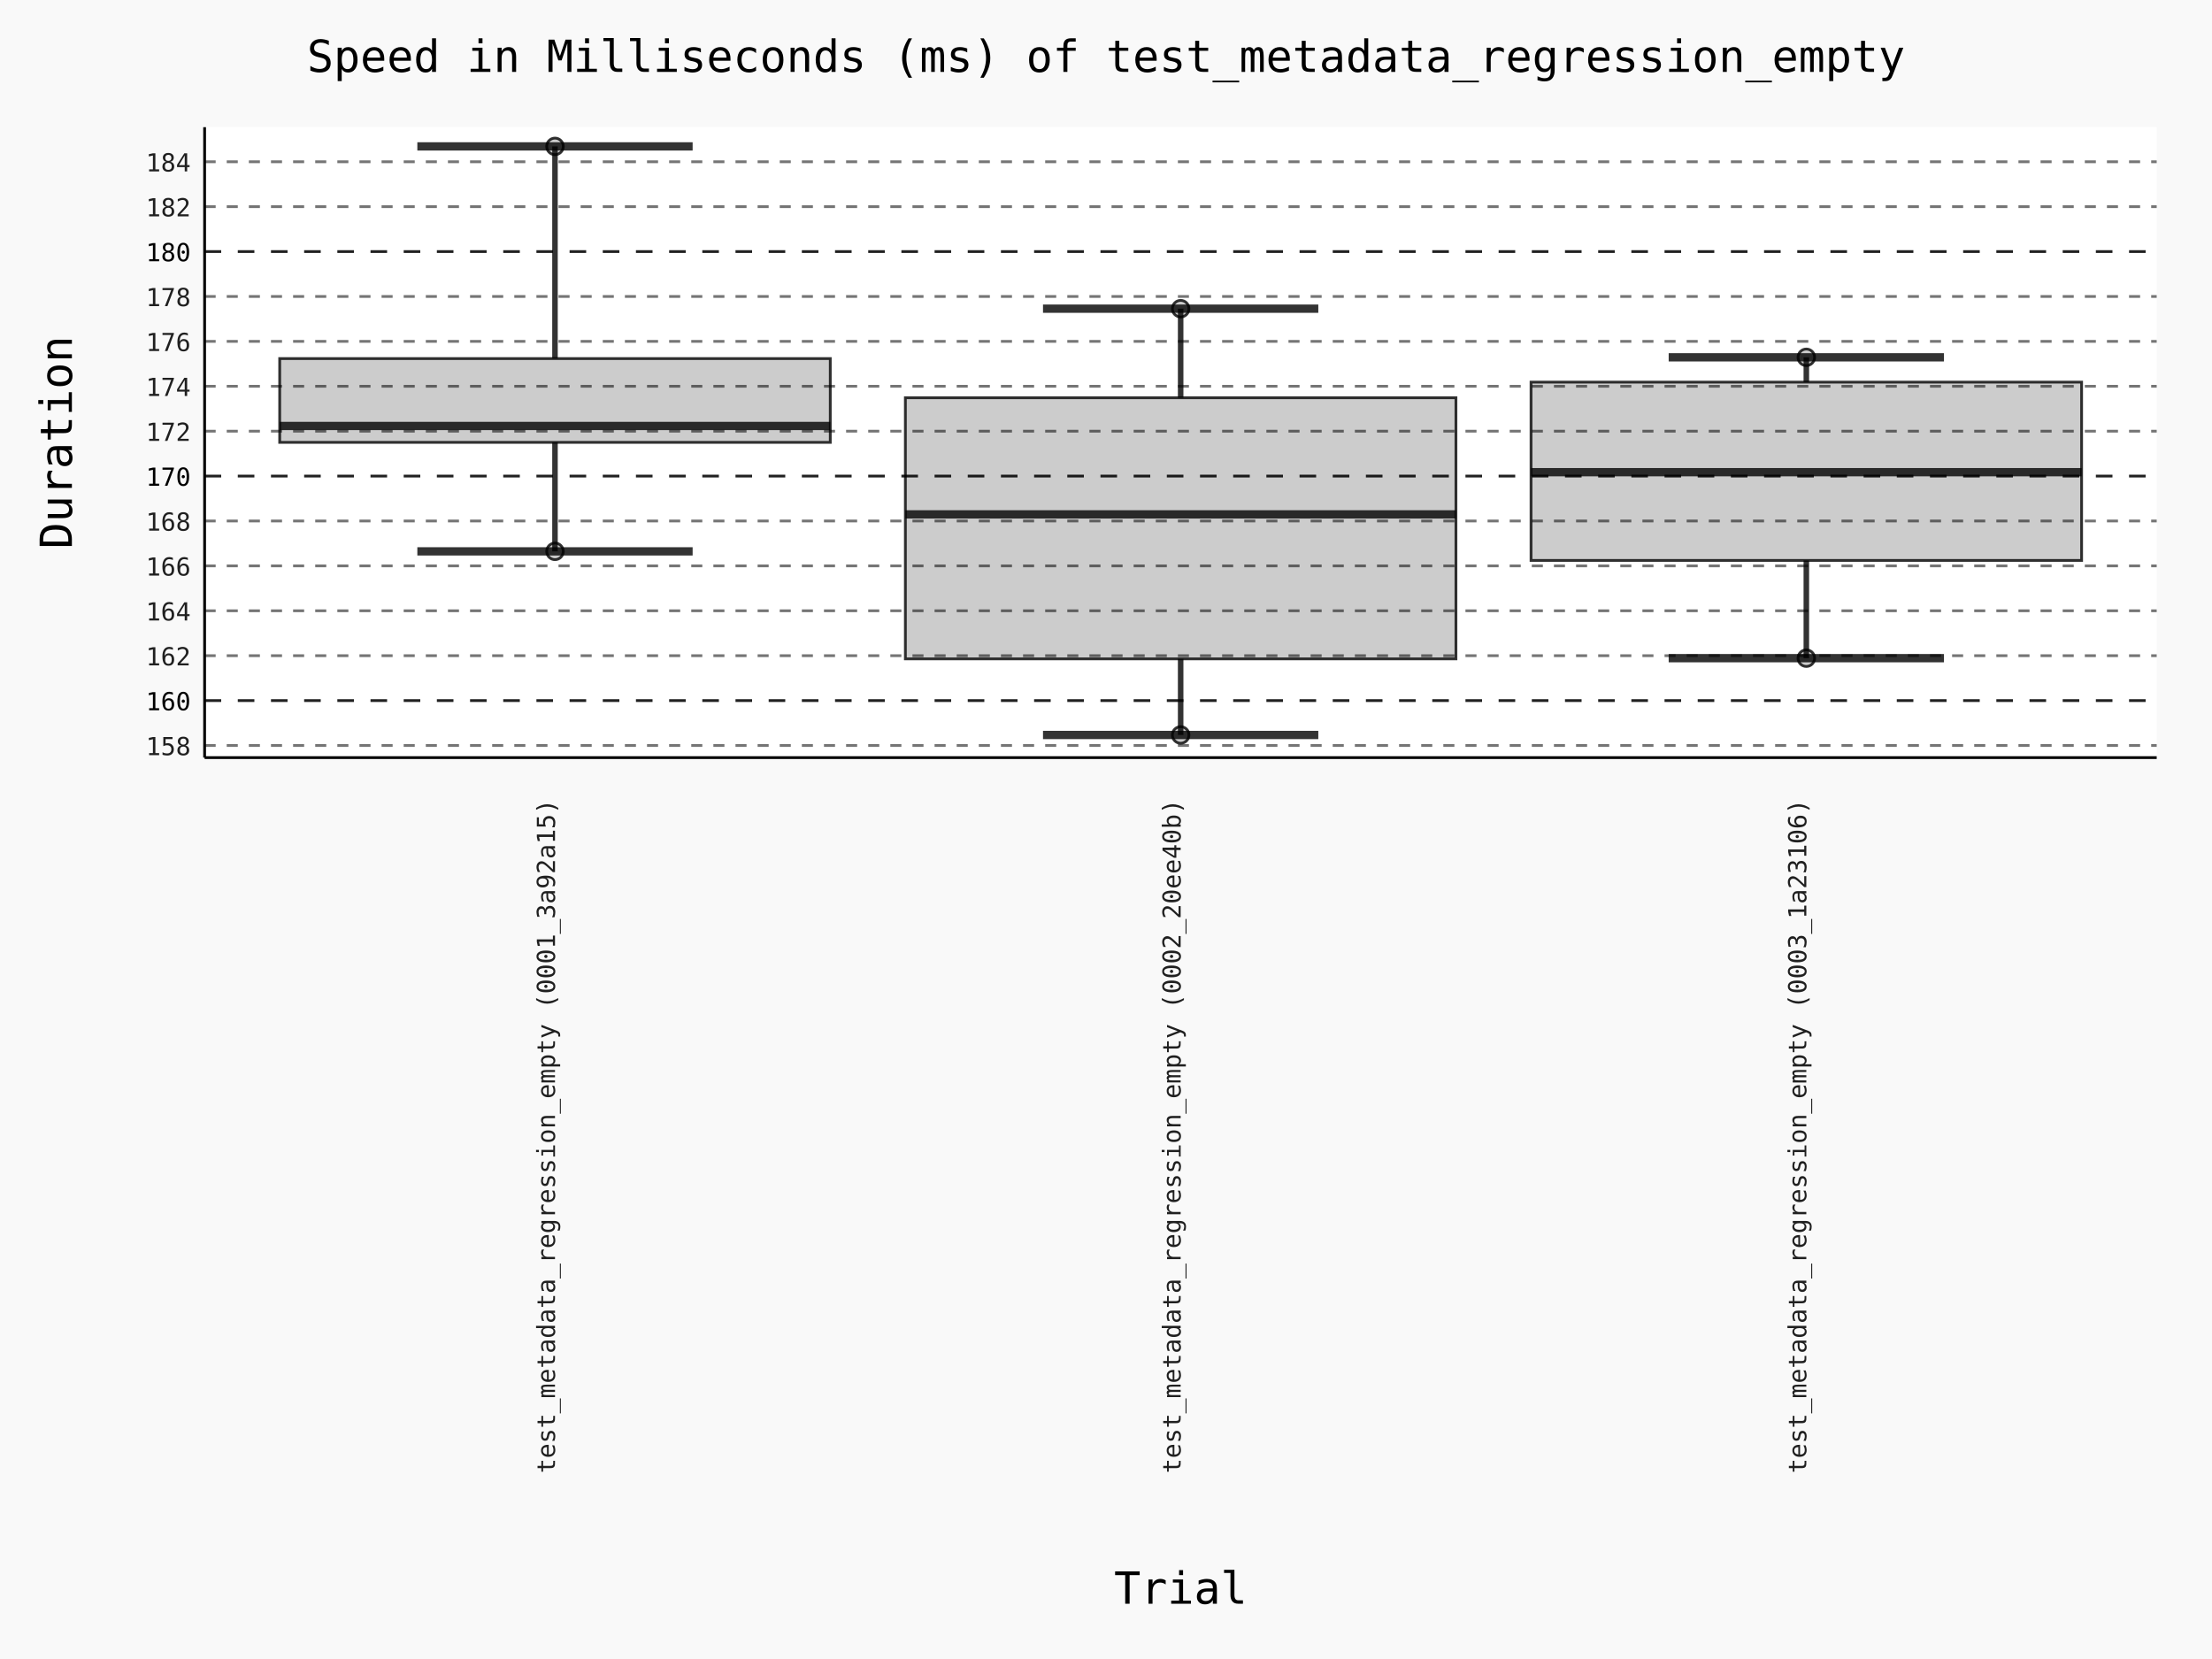
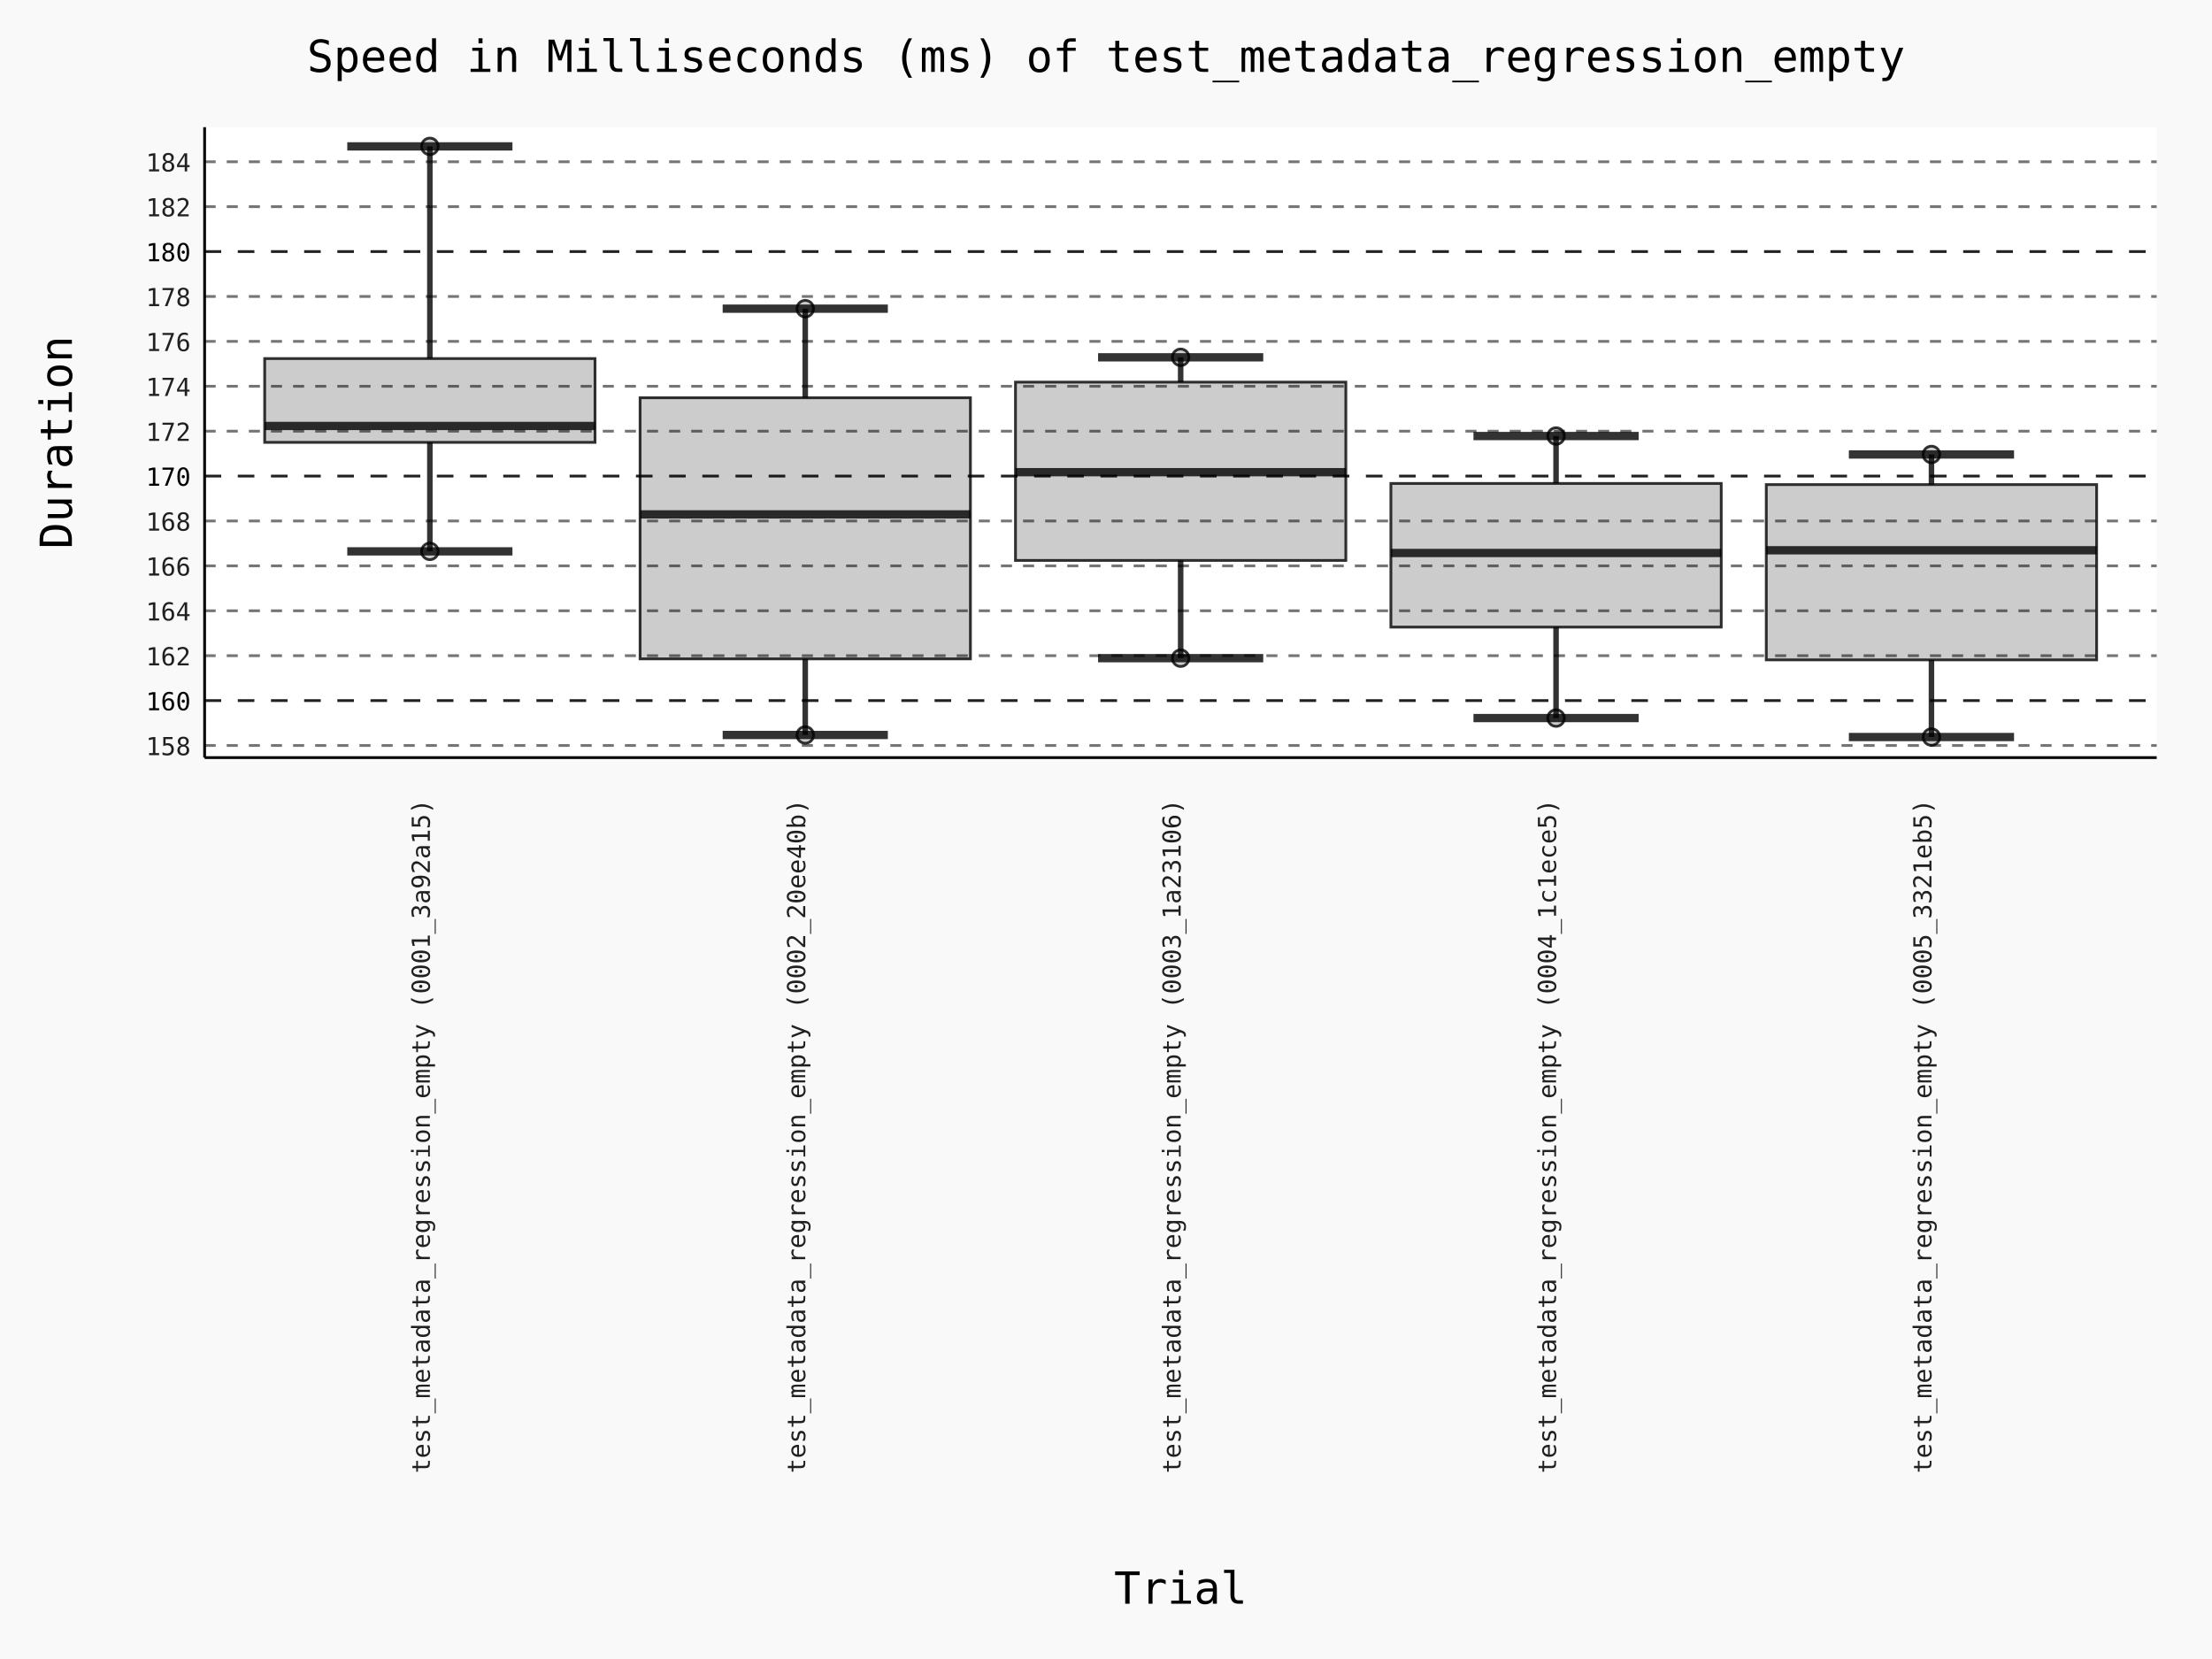
- <svg xmlns="http://www.w3.org/2000/svg" id="chart-9ee7aa4c-8d3c-4df6-aea9-75dcdbb93310" class="pygal-chart" viewBox="0 0 800 600">
+ <svg xmlns="http://www.w3.org/2000/svg" id="chart-defad81a-72a5-4096-9c68-6d5e52207ba5" class="pygal-chart" viewBox="0 0 800 600">
  <defs>
-     <style type="text/css">#chart-9ee7aa4c-8d3c-4df6-aea9-75dcdbb93310{-webkit-user-select:none;-webkit-font-smoothing:antialiased;font-family:Consolas,"Deja Vu Sans Mono","Bitstream Vera Sans Mono","Courier New",monospace}#chart-9ee7aa4c-8d3c-4df6-aea9-75dcdbb93310 .title{font-family:Consolas,"Deja Vu Sans Mono","Bitstream Vera Sans Mono","Courier New",monospace;font-size:16px}#chart-9ee7aa4c-8d3c-4df6-aea9-75dcdbb93310 .legends .legend text{font-family:Consolas,"Deja Vu Sans Mono","Bitstream Vera Sans Mono","Courier New",monospace;font-size:14px}#chart-9ee7aa4c-8d3c-4df6-aea9-75dcdbb93310 .axis text{font-family:Consolas,"Deja Vu Sans Mono","Bitstream Vera Sans Mono","Courier New",monospace;font-size:10px}#chart-9ee7aa4c-8d3c-4df6-aea9-75dcdbb93310 .axis text.major{font-family:Consolas,"Deja Vu Sans Mono","Bitstream Vera Sans Mono","Courier New",monospace;font-size:10px}#chart-9ee7aa4c-8d3c-4df6-aea9-75dcdbb93310 .text-overlay text.value{font-family:Consolas,"Deja Vu Sans Mono","Bitstream Vera Sans Mono","Courier New",monospace;font-size:16px}#chart-9ee7aa4c-8d3c-4df6-aea9-75dcdbb93310 .text-overlay text.label{font-family:Consolas,"Deja Vu Sans Mono","Bitstream Vera Sans Mono","Courier New",monospace;font-size:10px}#chart-9ee7aa4c-8d3c-4df6-aea9-75dcdbb93310 .tooltip{font-family:Consolas,"Deja Vu Sans Mono","Bitstream Vera Sans Mono","Courier New",monospace;font-size:14px}#chart-9ee7aa4c-8d3c-4df6-aea9-75dcdbb93310 text.no_data{font-family:Consolas,"Deja Vu Sans Mono","Bitstream Vera Sans Mono","Courier New",monospace;font-size:64px}
- #chart-9ee7aa4c-8d3c-4df6-aea9-75dcdbb93310{background-color:rgba(249,249,249,1)}#chart-9ee7aa4c-8d3c-4df6-aea9-75dcdbb93310 path,#chart-9ee7aa4c-8d3c-4df6-aea9-75dcdbb93310 line,#chart-9ee7aa4c-8d3c-4df6-aea9-75dcdbb93310 rect,#chart-9ee7aa4c-8d3c-4df6-aea9-75dcdbb93310 circle{-webkit-transition:150ms;-moz-transition:150ms;transition:150ms}#chart-9ee7aa4c-8d3c-4df6-aea9-75dcdbb93310 .graph &gt; .background{fill:rgba(249,249,249,1)}#chart-9ee7aa4c-8d3c-4df6-aea9-75dcdbb93310 .plot &gt; .background{fill:rgba(255,255,255,1)}#chart-9ee7aa4c-8d3c-4df6-aea9-75dcdbb93310 .graph{fill:rgba(0,0,0,.87)}#chart-9ee7aa4c-8d3c-4df6-aea9-75dcdbb93310 text.no_data{fill:rgba(0,0,0,1)}#chart-9ee7aa4c-8d3c-4df6-aea9-75dcdbb93310 .title{fill:rgba(0,0,0,1)}#chart-9ee7aa4c-8d3c-4df6-aea9-75dcdbb93310 .legends .legend text{fill:rgba(0,0,0,.87)}#chart-9ee7aa4c-8d3c-4df6-aea9-75dcdbb93310 .legends .legend:hover text{fill:rgba(0,0,0,1)}#chart-9ee7aa4c-8d3c-4df6-aea9-75dcdbb93310 .axis .line{stroke:rgba(0,0,0,1)}#chart-9ee7aa4c-8d3c-4df6-aea9-75dcdbb93310 .axis .guide.line{stroke:rgba(0,0,0,.54)}#chart-9ee7aa4c-8d3c-4df6-aea9-75dcdbb93310 .axis .major.line{stroke:rgba(0,0,0,.87)}#chart-9ee7aa4c-8d3c-4df6-aea9-75dcdbb93310 .axis text.major{fill:rgba(0,0,0,1)}#chart-9ee7aa4c-8d3c-4df6-aea9-75dcdbb93310 .axis.y .guides:hover .guide.line,#chart-9ee7aa4c-8d3c-4df6-aea9-75dcdbb93310 .line-graph .axis.x .guides:hover .guide.line,#chart-9ee7aa4c-8d3c-4df6-aea9-75dcdbb93310 .stackedline-graph .axis.x .guides:hover .guide.line,#chart-9ee7aa4c-8d3c-4df6-aea9-75dcdbb93310 .xy-graph .axis.x .guides:hover .guide.line{stroke:rgba(0,0,0,1)}#chart-9ee7aa4c-8d3c-4df6-aea9-75dcdbb93310 .axis .guides:hover text{fill:rgba(0,0,0,1)}#chart-9ee7aa4c-8d3c-4df6-aea9-75dcdbb93310 .reactive{fill-opacity:.7;stroke-opacity:.8}#chart-9ee7aa4c-8d3c-4df6-aea9-75dcdbb93310 .ci{stroke:rgba(0,0,0,.87)}#chart-9ee7aa4c-8d3c-4df6-aea9-75dcdbb93310 .reactive.active,#chart-9ee7aa4c-8d3c-4df6-aea9-75dcdbb93310 .active .reactive{fill-opacity:.8;stroke-opacity:.9;stroke-width:4}#chart-9ee7aa4c-8d3c-4df6-aea9-75dcdbb93310 .ci .reactive.active{stroke-width:1.5}#chart-9ee7aa4c-8d3c-4df6-aea9-75dcdbb93310 .series text{fill:rgba(0,0,0,1)}#chart-9ee7aa4c-8d3c-4df6-aea9-75dcdbb93310 .tooltip rect{fill:rgba(255,255,255,1);stroke:rgba(0,0,0,1);-webkit-transition:opacity 150ms;-moz-transition:opacity 150ms;transition:opacity 150ms}#chart-9ee7aa4c-8d3c-4df6-aea9-75dcdbb93310 .tooltip .label{fill:rgba(0,0,0,.87)}#chart-9ee7aa4c-8d3c-4df6-aea9-75dcdbb93310 .tooltip .label{fill:rgba(0,0,0,.87)}#chart-9ee7aa4c-8d3c-4df6-aea9-75dcdbb93310 .tooltip .legend{font-size:.8em;fill:rgba(0,0,0,.54)}#chart-9ee7aa4c-8d3c-4df6-aea9-75dcdbb93310 .tooltip .x_label{font-size:.6em;fill:rgba(0,0,0,1)}#chart-9ee7aa4c-8d3c-4df6-aea9-75dcdbb93310 .tooltip .xlink{font-size:.5em;text-decoration:underline}#chart-9ee7aa4c-8d3c-4df6-aea9-75dcdbb93310 .tooltip .value{font-size:1.5em}#chart-9ee7aa4c-8d3c-4df6-aea9-75dcdbb93310 .bound{font-size:.5em}#chart-9ee7aa4c-8d3c-4df6-aea9-75dcdbb93310 .max-value{font-size:.75em;fill:rgba(0,0,0,.54)}#chart-9ee7aa4c-8d3c-4df6-aea9-75dcdbb93310 .map-element{fill:rgba(255,255,255,1);stroke:rgba(0,0,0,.54) !important}#chart-9ee7aa4c-8d3c-4df6-aea9-75dcdbb93310 .map-element .reactive{fill-opacity:inherit;stroke-opacity:inherit}#chart-9ee7aa4c-8d3c-4df6-aea9-75dcdbb93310 .color-0,#chart-9ee7aa4c-8d3c-4df6-aea9-75dcdbb93310 .color-0 a:visited{stroke:#000000;fill:#000000}#chart-9ee7aa4c-8d3c-4df6-aea9-75dcdbb93310 .color-1,#chart-9ee7aa4c-8d3c-4df6-aea9-75dcdbb93310 .color-1 a:visited{stroke:#000000;fill:#000000}#chart-9ee7aa4c-8d3c-4df6-aea9-75dcdbb93310 .color-2,#chart-9ee7aa4c-8d3c-4df6-aea9-75dcdbb93310 .color-2 a:visited{stroke:#000000;fill:#000000}#chart-9ee7aa4c-8d3c-4df6-aea9-75dcdbb93310 .text-overlay .color-0 text{fill:white}#chart-9ee7aa4c-8d3c-4df6-aea9-75dcdbb93310 .text-overlay .color-1 text{fill:white}#chart-9ee7aa4c-8d3c-4df6-aea9-75dcdbb93310 .text-overlay .color-2 text{fill:white}
- #chart-9ee7aa4c-8d3c-4df6-aea9-75dcdbb93310 text.no_data{text-anchor:middle}#chart-9ee7aa4c-8d3c-4df6-aea9-75dcdbb93310 .guide.line{fill:none}#chart-9ee7aa4c-8d3c-4df6-aea9-75dcdbb93310 .centered{text-anchor:middle}#chart-9ee7aa4c-8d3c-4df6-aea9-75dcdbb93310 .title{text-anchor:middle}#chart-9ee7aa4c-8d3c-4df6-aea9-75dcdbb93310 .legends .legend text{fill-opacity:1}#chart-9ee7aa4c-8d3c-4df6-aea9-75dcdbb93310 .axis.x text{text-anchor:middle}#chart-9ee7aa4c-8d3c-4df6-aea9-75dcdbb93310 .axis.x:not(.web) text[transform]{text-anchor:start}#chart-9ee7aa4c-8d3c-4df6-aea9-75dcdbb93310 .axis.x:not(.web) text[transform].backwards{text-anchor:end}#chart-9ee7aa4c-8d3c-4df6-aea9-75dcdbb93310 .axis.y text{text-anchor:end}#chart-9ee7aa4c-8d3c-4df6-aea9-75dcdbb93310 .axis.y text[transform].backwards{text-anchor:start}#chart-9ee7aa4c-8d3c-4df6-aea9-75dcdbb93310 .axis.y2 text{text-anchor:start}#chart-9ee7aa4c-8d3c-4df6-aea9-75dcdbb93310 .axis.y2 text[transform].backwards{text-anchor:end}#chart-9ee7aa4c-8d3c-4df6-aea9-75dcdbb93310 .axis .guide.line{stroke-dasharray:4,4}#chart-9ee7aa4c-8d3c-4df6-aea9-75dcdbb93310 .axis .major.guide.line{stroke-dasharray:6,6}#chart-9ee7aa4c-8d3c-4df6-aea9-75dcdbb93310 .horizontal .axis.y .guide.line,#chart-9ee7aa4c-8d3c-4df6-aea9-75dcdbb93310 .horizontal .axis.y2 .guide.line,#chart-9ee7aa4c-8d3c-4df6-aea9-75dcdbb93310 .vertical .axis.x .guide.line{opacity:0}#chart-9ee7aa4c-8d3c-4df6-aea9-75dcdbb93310 .horizontal .axis.always_show .guide.line,#chart-9ee7aa4c-8d3c-4df6-aea9-75dcdbb93310 .vertical .axis.always_show .guide.line{opacity:1 !important}#chart-9ee7aa4c-8d3c-4df6-aea9-75dcdbb93310 .axis.y .guides:hover .guide.line,#chart-9ee7aa4c-8d3c-4df6-aea9-75dcdbb93310 .axis.y2 .guides:hover .guide.line,#chart-9ee7aa4c-8d3c-4df6-aea9-75dcdbb93310 .axis.x .guides:hover .guide.line{opacity:1}#chart-9ee7aa4c-8d3c-4df6-aea9-75dcdbb93310 .axis .guides:hover text{opacity:1}#chart-9ee7aa4c-8d3c-4df6-aea9-75dcdbb93310 .nofill{fill:none}#chart-9ee7aa4c-8d3c-4df6-aea9-75dcdbb93310 .subtle-fill{fill-opacity:.2}#chart-9ee7aa4c-8d3c-4df6-aea9-75dcdbb93310 .dot{stroke-width:1px;fill-opacity:1}#chart-9ee7aa4c-8d3c-4df6-aea9-75dcdbb93310 .dot.active{stroke-width:5px}#chart-9ee7aa4c-8d3c-4df6-aea9-75dcdbb93310 .dot.negative{fill:transparent}#chart-9ee7aa4c-8d3c-4df6-aea9-75dcdbb93310 text,#chart-9ee7aa4c-8d3c-4df6-aea9-75dcdbb93310 tspan{stroke:none !important}#chart-9ee7aa4c-8d3c-4df6-aea9-75dcdbb93310 .series text.active{opacity:1}#chart-9ee7aa4c-8d3c-4df6-aea9-75dcdbb93310 .tooltip rect{fill-opacity:.95;stroke-width:.5}#chart-9ee7aa4c-8d3c-4df6-aea9-75dcdbb93310 .tooltip text{fill-opacity:1}#chart-9ee7aa4c-8d3c-4df6-aea9-75dcdbb93310 .showable{visibility:hidden}#chart-9ee7aa4c-8d3c-4df6-aea9-75dcdbb93310 .showable.shown{visibility:visible}#chart-9ee7aa4c-8d3c-4df6-aea9-75dcdbb93310 .gauge-background{fill:rgba(229,229,229,1);stroke:none}#chart-9ee7aa4c-8d3c-4df6-aea9-75dcdbb93310 .bg-lines{stroke:rgba(249,249,249,1);stroke-width:2px}
+     <style type="text/css">#chart-defad81a-72a5-4096-9c68-6d5e52207ba5{-webkit-user-select:none;-webkit-font-smoothing:antialiased;font-family:Consolas,"Deja Vu Sans Mono","Bitstream Vera Sans Mono","Courier New",monospace}#chart-defad81a-72a5-4096-9c68-6d5e52207ba5 .title{font-family:Consolas,"Deja Vu Sans Mono","Bitstream Vera Sans Mono","Courier New",monospace;font-size:16px}#chart-defad81a-72a5-4096-9c68-6d5e52207ba5 .legends .legend text{font-family:Consolas,"Deja Vu Sans Mono","Bitstream Vera Sans Mono","Courier New",monospace;font-size:14px}#chart-defad81a-72a5-4096-9c68-6d5e52207ba5 .axis text{font-family:Consolas,"Deja Vu Sans Mono","Bitstream Vera Sans Mono","Courier New",monospace;font-size:10px}#chart-defad81a-72a5-4096-9c68-6d5e52207ba5 .axis text.major{font-family:Consolas,"Deja Vu Sans Mono","Bitstream Vera Sans Mono","Courier New",monospace;font-size:10px}#chart-defad81a-72a5-4096-9c68-6d5e52207ba5 .text-overlay text.value{font-family:Consolas,"Deja Vu Sans Mono","Bitstream Vera Sans Mono","Courier New",monospace;font-size:16px}#chart-defad81a-72a5-4096-9c68-6d5e52207ba5 .text-overlay text.label{font-family:Consolas,"Deja Vu Sans Mono","Bitstream Vera Sans Mono","Courier New",monospace;font-size:10px}#chart-defad81a-72a5-4096-9c68-6d5e52207ba5 .tooltip{font-family:Consolas,"Deja Vu Sans Mono","Bitstream Vera Sans Mono","Courier New",monospace;font-size:14px}#chart-defad81a-72a5-4096-9c68-6d5e52207ba5 text.no_data{font-family:Consolas,"Deja Vu Sans Mono","Bitstream Vera Sans Mono","Courier New",monospace;font-size:64px}
+ #chart-defad81a-72a5-4096-9c68-6d5e52207ba5{background-color:rgba(249,249,249,1)}#chart-defad81a-72a5-4096-9c68-6d5e52207ba5 path,#chart-defad81a-72a5-4096-9c68-6d5e52207ba5 line,#chart-defad81a-72a5-4096-9c68-6d5e52207ba5 rect,#chart-defad81a-72a5-4096-9c68-6d5e52207ba5 circle{-webkit-transition:150ms;-moz-transition:150ms;transition:150ms}#chart-defad81a-72a5-4096-9c68-6d5e52207ba5 .graph &gt; .background{fill:rgba(249,249,249,1)}#chart-defad81a-72a5-4096-9c68-6d5e52207ba5 .plot &gt; .background{fill:rgba(255,255,255,1)}#chart-defad81a-72a5-4096-9c68-6d5e52207ba5 .graph{fill:rgba(0,0,0,.87)}#chart-defad81a-72a5-4096-9c68-6d5e52207ba5 text.no_data{fill:rgba(0,0,0,1)}#chart-defad81a-72a5-4096-9c68-6d5e52207ba5 .title{fill:rgba(0,0,0,1)}#chart-defad81a-72a5-4096-9c68-6d5e52207ba5 .legends .legend text{fill:rgba(0,0,0,.87)}#chart-defad81a-72a5-4096-9c68-6d5e52207ba5 .legends .legend:hover text{fill:rgba(0,0,0,1)}#chart-defad81a-72a5-4096-9c68-6d5e52207ba5 .axis .line{stroke:rgba(0,0,0,1)}#chart-defad81a-72a5-4096-9c68-6d5e52207ba5 .axis .guide.line{stroke:rgba(0,0,0,.54)}#chart-defad81a-72a5-4096-9c68-6d5e52207ba5 .axis .major.line{stroke:rgba(0,0,0,.87)}#chart-defad81a-72a5-4096-9c68-6d5e52207ba5 .axis text.major{fill:rgba(0,0,0,1)}#chart-defad81a-72a5-4096-9c68-6d5e52207ba5 .axis.y .guides:hover .guide.line,#chart-defad81a-72a5-4096-9c68-6d5e52207ba5 .line-graph .axis.x .guides:hover .guide.line,#chart-defad81a-72a5-4096-9c68-6d5e52207ba5 .stackedline-graph .axis.x .guides:hover .guide.line,#chart-defad81a-72a5-4096-9c68-6d5e52207ba5 .xy-graph .axis.x .guides:hover .guide.line{stroke:rgba(0,0,0,1)}#chart-defad81a-72a5-4096-9c68-6d5e52207ba5 .axis .guides:hover text{fill:rgba(0,0,0,1)}#chart-defad81a-72a5-4096-9c68-6d5e52207ba5 .reactive{fill-opacity:.7;stroke-opacity:.8}#chart-defad81a-72a5-4096-9c68-6d5e52207ba5 .ci{stroke:rgba(0,0,0,.87)}#chart-defad81a-72a5-4096-9c68-6d5e52207ba5 .reactive.active,#chart-defad81a-72a5-4096-9c68-6d5e52207ba5 .active .reactive{fill-opacity:.8;stroke-opacity:.9;stroke-width:4}#chart-defad81a-72a5-4096-9c68-6d5e52207ba5 .ci .reactive.active{stroke-width:1.5}#chart-defad81a-72a5-4096-9c68-6d5e52207ba5 .series text{fill:rgba(0,0,0,1)}#chart-defad81a-72a5-4096-9c68-6d5e52207ba5 .tooltip rect{fill:rgba(255,255,255,1);stroke:rgba(0,0,0,1);-webkit-transition:opacity 150ms;-moz-transition:opacity 150ms;transition:opacity 150ms}#chart-defad81a-72a5-4096-9c68-6d5e52207ba5 .tooltip .label{fill:rgba(0,0,0,.87)}#chart-defad81a-72a5-4096-9c68-6d5e52207ba5 .tooltip .label{fill:rgba(0,0,0,.87)}#chart-defad81a-72a5-4096-9c68-6d5e52207ba5 .tooltip .legend{font-size:.8em;fill:rgba(0,0,0,.54)}#chart-defad81a-72a5-4096-9c68-6d5e52207ba5 .tooltip .x_label{font-size:.6em;fill:rgba(0,0,0,1)}#chart-defad81a-72a5-4096-9c68-6d5e52207ba5 .tooltip .xlink{font-size:.5em;text-decoration:underline}#chart-defad81a-72a5-4096-9c68-6d5e52207ba5 .tooltip .value{font-size:1.5em}#chart-defad81a-72a5-4096-9c68-6d5e52207ba5 .bound{font-size:.5em}#chart-defad81a-72a5-4096-9c68-6d5e52207ba5 .max-value{font-size:.75em;fill:rgba(0,0,0,.54)}#chart-defad81a-72a5-4096-9c68-6d5e52207ba5 .map-element{fill:rgba(255,255,255,1);stroke:rgba(0,0,0,.54) !important}#chart-defad81a-72a5-4096-9c68-6d5e52207ba5 .map-element .reactive{fill-opacity:inherit;stroke-opacity:inherit}#chart-defad81a-72a5-4096-9c68-6d5e52207ba5 .color-0,#chart-defad81a-72a5-4096-9c68-6d5e52207ba5 .color-0 a:visited{stroke:#000000;fill:#000000}#chart-defad81a-72a5-4096-9c68-6d5e52207ba5 .color-1,#chart-defad81a-72a5-4096-9c68-6d5e52207ba5 .color-1 a:visited{stroke:#000000;fill:#000000}#chart-defad81a-72a5-4096-9c68-6d5e52207ba5 .color-2,#chart-defad81a-72a5-4096-9c68-6d5e52207ba5 .color-2 a:visited{stroke:#000000;fill:#000000}#chart-defad81a-72a5-4096-9c68-6d5e52207ba5 .color-3,#chart-defad81a-72a5-4096-9c68-6d5e52207ba5 .color-3 a:visited{stroke:#000000;fill:#000000}#chart-defad81a-72a5-4096-9c68-6d5e52207ba5 .color-4,#chart-defad81a-72a5-4096-9c68-6d5e52207ba5 .color-4 a:visited{stroke:#000000;fill:#000000}#chart-defad81a-72a5-4096-9c68-6d5e52207ba5 .text-overlay .color-0 text{fill:white}#chart-defad81a-72a5-4096-9c68-6d5e52207ba5 .text-overlay .color-1 text{fill:white}#chart-defad81a-72a5-4096-9c68-6d5e52207ba5 .text-overlay .color-2 text{fill:white}#chart-defad81a-72a5-4096-9c68-6d5e52207ba5 .text-overlay .color-3 text{fill:white}#chart-defad81a-72a5-4096-9c68-6d5e52207ba5 .text-overlay .color-4 text{fill:white}
+ #chart-defad81a-72a5-4096-9c68-6d5e52207ba5 text.no_data{text-anchor:middle}#chart-defad81a-72a5-4096-9c68-6d5e52207ba5 .guide.line{fill:none}#chart-defad81a-72a5-4096-9c68-6d5e52207ba5 .centered{text-anchor:middle}#chart-defad81a-72a5-4096-9c68-6d5e52207ba5 .title{text-anchor:middle}#chart-defad81a-72a5-4096-9c68-6d5e52207ba5 .legends .legend text{fill-opacity:1}#chart-defad81a-72a5-4096-9c68-6d5e52207ba5 .axis.x text{text-anchor:middle}#chart-defad81a-72a5-4096-9c68-6d5e52207ba5 .axis.x:not(.web) text[transform]{text-anchor:start}#chart-defad81a-72a5-4096-9c68-6d5e52207ba5 .axis.x:not(.web) text[transform].backwards{text-anchor:end}#chart-defad81a-72a5-4096-9c68-6d5e52207ba5 .axis.y text{text-anchor:end}#chart-defad81a-72a5-4096-9c68-6d5e52207ba5 .axis.y text[transform].backwards{text-anchor:start}#chart-defad81a-72a5-4096-9c68-6d5e52207ba5 .axis.y2 text{text-anchor:start}#chart-defad81a-72a5-4096-9c68-6d5e52207ba5 .axis.y2 text[transform].backwards{text-anchor:end}#chart-defad81a-72a5-4096-9c68-6d5e52207ba5 .axis .guide.line{stroke-dasharray:4,4}#chart-defad81a-72a5-4096-9c68-6d5e52207ba5 .axis .major.guide.line{stroke-dasharray:6,6}#chart-defad81a-72a5-4096-9c68-6d5e52207ba5 .horizontal .axis.y .guide.line,#chart-defad81a-72a5-4096-9c68-6d5e52207ba5 .horizontal .axis.y2 .guide.line,#chart-defad81a-72a5-4096-9c68-6d5e52207ba5 .vertical .axis.x .guide.line{opacity:0}#chart-defad81a-72a5-4096-9c68-6d5e52207ba5 .horizontal .axis.always_show .guide.line,#chart-defad81a-72a5-4096-9c68-6d5e52207ba5 .vertical .axis.always_show .guide.line{opacity:1 !important}#chart-defad81a-72a5-4096-9c68-6d5e52207ba5 .axis.y .guides:hover .guide.line,#chart-defad81a-72a5-4096-9c68-6d5e52207ba5 .axis.y2 .guides:hover .guide.line,#chart-defad81a-72a5-4096-9c68-6d5e52207ba5 .axis.x .guides:hover .guide.line{opacity:1}#chart-defad81a-72a5-4096-9c68-6d5e52207ba5 .axis .guides:hover text{opacity:1}#chart-defad81a-72a5-4096-9c68-6d5e52207ba5 .nofill{fill:none}#chart-defad81a-72a5-4096-9c68-6d5e52207ba5 .subtle-fill{fill-opacity:.2}#chart-defad81a-72a5-4096-9c68-6d5e52207ba5 .dot{stroke-width:1px;fill-opacity:1}#chart-defad81a-72a5-4096-9c68-6d5e52207ba5 .dot.active{stroke-width:5px}#chart-defad81a-72a5-4096-9c68-6d5e52207ba5 .dot.negative{fill:transparent}#chart-defad81a-72a5-4096-9c68-6d5e52207ba5 text,#chart-defad81a-72a5-4096-9c68-6d5e52207ba5 tspan{stroke:none !important}#chart-defad81a-72a5-4096-9c68-6d5e52207ba5 .series text.active{opacity:1}#chart-defad81a-72a5-4096-9c68-6d5e52207ba5 .tooltip rect{fill-opacity:.95;stroke-width:.5}#chart-defad81a-72a5-4096-9c68-6d5e52207ba5 .tooltip text{fill-opacity:1}#chart-defad81a-72a5-4096-9c68-6d5e52207ba5 .showable{visibility:hidden}#chart-defad81a-72a5-4096-9c68-6d5e52207ba5 .showable.shown{visibility:visible}#chart-defad81a-72a5-4096-9c68-6d5e52207ba5 .gauge-background{fill:rgba(229,229,229,1);stroke:none}#chart-defad81a-72a5-4096-9c68-6d5e52207ba5 .bg-lines{stroke:rgba(249,249,249,1);stroke-width:2px}
.tooltip .value{font-size:1em !important}.axis text{font-size:9px !important}</style>
  </defs>
  <g class="graph custombox-graph vertical">
    <rect x="0" y="0" width="800" height="600" class="background" />
    <g transform="translate(74, 46)" class="plot">
      <rect x="0" y="0" width="706.0" height="228.0" class="background" />
      <g class="axis y always_show">
        <path d="M0 228 h706" class="line" />
        <g class="guides">
          <path d="M0 223.615 h706" class="guide line" />
          <text x="-5" y="227.115" class="">158</text>
        </g>
        <g class="guides">
          <path d="M0 207.376 h706" class="major guide line" />
          <text x="-5" y="210.876" class="major">160</text>
        </g>
        <g class="guides">
          <path d="M0 191.137 h706" class="guide line" />
          <text x="-5" y="194.637" class="">162</text>
        </g>
        <g class="guides">
          <path d="M0 174.897 h706" class="guide line" />
          <text x="-5" y="178.397" class="">164</text>
        </g>
        <g class="guides">
          <path d="M0 158.658 h706" class="guide line" />
          <text x="-5" y="162.158" class="">166</text>
        </g>
        <g class="guides">
          <path d="M0 142.419 h706" class="guide line" />
          <text x="-5" y="145.919" class="">168</text>
        </g>
        <g class="guides">
          <path d="M0 126.179 h706" class="major guide line" />
          <text x="-5" y="129.679" class="major">170</text>
        </g>
        <g class="guides">
          <path d="M0 109.94 h706" class="guide line" />
          <text x="-5" y="113.44" class="">172</text>
        </g>
        <g class="guides">
          <path d="M0 93.701 h706" class="guide line" />
          <text x="-5" y="97.201" class="">174</text>
        </g>
        <g class="guides">
          <path d="M0 77.462 h706" class="guide line" />
          <text x="-5" y="80.962" class="">176</text>
        </g>
        <g class="guides">
          <path d="M0 61.222 h706" class="guide line" />
          <text x="-5" y="64.722" class="">178</text>
        </g>
        <g class="guides">
          <path d="M0 44.983 h706" class="major guide line" />
          <text x="-5" y="48.483" class="major">180</text>
        </g>
        <g class="guides">
          <path d="M0 28.744 h706" class="guide line" />
          <text x="-5" y="32.244" class="">182</text>
        </g>
        <g class="guides">
          <path d="M0 12.504 h706" class="guide line" />
          <text x="-5" y="16.004" class="">184</text>
        </g>
      </g>
      <g class="axis x">
        <path d="M0 0 v228" class="line" />
        <g class="guides">
-           <path d="M126.718 0 v228" class="guide line" />
-           <text x="126.718" y="243.0" class="backwards" transform="rotate(270 126.7179 243)">test_metadata_regression_empty (0001_3a92a15)</text>
+           <path d="M81.462 0 v228" class="guide line" />
+           <text x="81.462" y="243.0" class="backwards" transform="rotate(270 81.46154 243)">test_metadata_regression_empty (0001_3a92a15)</text>
+         </g>
+         <g class="guides">
+           <path d="M217.231 0 v228" class="guide line" />
+           <text x="217.231" y="243.0" class="backwards" transform="rotate(270 217.2308 243)">test_metadata_regression_empty (0002_20ee40b)</text>
        </g>
        <g class="guides">
          <path d="M353 0 v228" class="guide line" />
-           <text x="353.0" y="243.0" class="backwards" transform="rotate(270 353 243)">test_metadata_regression_empty (0002_20ee40b)</text>
+           <text x="353.0" y="243.0" class="backwards" transform="rotate(270 353 243)">test_metadata_regression_empty (0003_1a23106)</text>
        </g>
        <g class="guides">
-           <path d="M579.282 0 v228" class="guide line" />
-           <text x="579.282" y="243.0" class="backwards" transform="rotate(270 579.2821 243)">test_metadata_regression_empty (0003_1a23106)</text>
+           <path d="M488.769 0 v228" class="guide line" />
+           <text x="488.769" y="243.0" class="backwards" transform="rotate(270 488.7692 243)">test_metadata_regression_empty (0004_1c1ece5)</text>
+         </g>
+         <g class="guides">
+           <path d="M624.538 0 v228" class="guide line" />
+           <text x="624.538" y="243.0" class="backwards" transform="rotate(270 624.5385 243)">test_metadata_regression_empty (0005_3321eb5)</text>
        </g>
      </g>
      <g class="series serie-0 color-0">
        <g class="boxes">
          <g class="box">
-             <path stroke-width="3" d="M76.936 153.407 L176.5 153.407" class="reactive tooltip-trigger" />
-             <path stroke-width="3" d="M27.154 108.056 L226.282 108.056" class="reactive tooltip-trigger" />
-             <path stroke-width="3" d="M76.936 6.945 L176.5 6.945" class="reactive tooltip-trigger" />
-             <path stroke-width="2" d="M126.718 153.407 L126.718 113.991" class="reactive tooltip-trigger" />
-             <path stroke-width="2" d="M126.718 6.945 L126.718 83.679" class="reactive tooltip-trigger" />
-             <rect x="27.154" y="83.679" height="30.312" width="199.128" class="subtle-fill reactive tooltip-trigger" />
-             <circle cx="126.718" cy="153.407" r="3" class="subtle-fill reactive tooltip-trigger" />
-             <circle cx="126.718" cy="6.945" r="3" class="subtle-fill reactive tooltip-trigger" />
+             <path stroke-width="3" d="M51.592 153.407 L111.331 153.407" class="reactive tooltip-trigger" />
+             <path stroke-width="3" d="M21.723 108.056 L141.2 108.056" class="reactive tooltip-trigger" />
+             <path stroke-width="3" d="M51.592 6.945 L111.331 6.945" class="reactive tooltip-trigger" />
+             <path stroke-width="2" d="M81.462 153.407 L81.462 113.991" class="reactive tooltip-trigger" />
+             <path stroke-width="2" d="M81.462 6.945 L81.462 83.679" class="reactive tooltip-trigger" />
+             <rect x="21.723" y="83.679" height="30.312" width="119.477" class="subtle-fill reactive tooltip-trigger" />
+             <circle cx="81.462" cy="153.407" r="3" class="subtle-fill reactive tooltip-trigger" />
+             <circle cx="81.462" cy="6.945" r="3" class="subtle-fill reactive tooltip-trigger" />
          </g>
        </g>
      </g>
      <g class="series serie-1 color-1">
        <g class="boxes">
          <g class="box">
-             <path stroke-width="3" d="M303.218 219.814 L402.782 219.814" class="reactive tooltip-trigger" />
-             <path stroke-width="3" d="M253.436 140.036 L452.564 140.036" class="reactive tooltip-trigger" />
-             <path stroke-width="3" d="M303.218 65.638 L402.782 65.638" class="reactive tooltip-trigger" />
-             <path stroke-width="2" d="M353 219.814 L353 192.291" class="reactive tooltip-trigger" />
-             <path stroke-width="2" d="M353 65.638 L353 97.853" class="reactive tooltip-trigger" />
-             <rect x="253.436" y="97.853" height="94.438" width="199.128" class="subtle-fill reactive tooltip-trigger" />
-             <circle cx="353" cy="219.814" r="3" class="subtle-fill reactive tooltip-trigger" />
-             <circle cx="353" cy="65.638" r="3" class="subtle-fill reactive tooltip-trigger" />
+             <path stroke-width="3" d="M187.362 219.814 L247.1 219.814" class="reactive tooltip-trigger" />
+             <path stroke-width="3" d="M157.492 140.036 L276.969 140.036" class="reactive tooltip-trigger" />
+             <path stroke-width="3" d="M187.362 65.638 L247.1 65.638" class="reactive tooltip-trigger" />
+             <path stroke-width="2" d="M217.231 219.814 L217.231 192.291" class="reactive tooltip-trigger" />
+             <path stroke-width="2" d="M217.231 65.638 L217.231 97.853" class="reactive tooltip-trigger" />
+             <rect x="157.492" y="97.853" height="94.438" width="119.477" class="subtle-fill reactive tooltip-trigger" />
+             <circle cx="217.231" cy="219.814" r="3" class="subtle-fill reactive tooltip-trigger" />
+             <circle cx="217.231" cy="65.638" r="3" class="subtle-fill reactive tooltip-trigger" />
          </g>
        </g>
      </g>
      <g class="series serie-2 color-2">
        <g class="boxes">
          <g class="box">
-             <path stroke-width="3" d="M529.5 192.036 L629.064 192.036" class="reactive tooltip-trigger" />
-             <path stroke-width="3" d="M479.718 124.773 L678.846 124.773" class="reactive tooltip-trigger" />
-             <path stroke-width="3" d="M529.5 83.228 L629.064 83.228" class="reactive tooltip-trigger" />
-             <path stroke-width="2" d="M579.282 192.036 L579.282 156.69" class="reactive tooltip-trigger" />
-             <path stroke-width="2" d="M579.282 83.228 L579.282 92.201" class="reactive tooltip-trigger" />
-             <rect x="479.718" y="92.201" height="64.488" width="199.128" class="subtle-fill reactive tooltip-trigger" />
-             <circle cx="579.282" cy="192.036" r="3" class="subtle-fill reactive tooltip-trigger" />
-             <circle cx="579.282" cy="83.228" r="3" class="subtle-fill reactive tooltip-trigger" />
+             <path stroke-width="3" d="M323.131 192.036 L382.869 192.036" class="reactive tooltip-trigger" />
+             <path stroke-width="3" d="M293.262 124.773 L412.738 124.773" class="reactive tooltip-trigger" />
+             <path stroke-width="3" d="M323.131 83.228 L382.869 83.228" class="reactive tooltip-trigger" />
+             <path stroke-width="2" d="M353 192.036 L353 156.69" class="reactive tooltip-trigger" />
+             <path stroke-width="2" d="M353 83.228 L353 92.201" class="reactive tooltip-trigger" />
+             <rect x="293.262" y="92.201" height="64.488" width="119.477" class="subtle-fill reactive tooltip-trigger" />
+             <circle cx="353.0" cy="192.036" r="3" class="subtle-fill reactive tooltip-trigger" />
+             <circle cx="353.0" cy="83.228" r="3" class="subtle-fill reactive tooltip-trigger" />
+           </g>
+         </g>
+       </g>
+       <g class="series serie-3 color-3">
+         <g class="boxes">
+           <g class="box">
+             <path stroke-width="3" d="M458.9 213.697 L518.638 213.697" class="reactive tooltip-trigger" />
+             <path stroke-width="3" d="M429.031 153.997 L548.508 153.997" class="reactive tooltip-trigger" />
+             <path stroke-width="3" d="M458.9 111.7 L518.638 111.7" class="reactive tooltip-trigger" />
+             <path stroke-width="2" d="M488.769 213.697 L488.769 180.804" class="reactive tooltip-trigger" />
+             <path stroke-width="2" d="M488.769 111.7 L488.769 128.846" class="reactive tooltip-trigger" />
+             <rect x="429.031" y="128.846" height="51.958" width="119.477" class="subtle-fill reactive tooltip-trigger" />
+             <circle cx="488.769" cy="213.697" r="3" class="subtle-fill reactive tooltip-trigger" />
+             <circle cx="488.769" cy="111.7" r="3" class="subtle-fill reactive tooltip-trigger" />
+           </g>
+         </g>
+       </g>
+       <g class="series serie-4 color-4">
+         <g class="boxes">
+           <g class="box">
+             <path stroke-width="3" d="M594.669 220.559 L654.408 220.559" class="reactive tooltip-trigger" />
+             <path stroke-width="3" d="M564.8 153.016 L684.277 153.016" class="reactive tooltip-trigger" />
+             <path stroke-width="3" d="M594.669 118.365 L654.408 118.365" class="reactive tooltip-trigger" />
+             <path stroke-width="2" d="M624.538 220.559 L624.538 192.651" class="reactive tooltip-trigger" />
+             <path stroke-width="2" d="M624.538 118.365 L624.538 129.257" class="reactive tooltip-trigger" />
+             <rect x="564.8" y="129.257" height="63.395" width="119.477" class="subtle-fill reactive tooltip-trigger" />
+             <circle cx="624.538" cy="220.559" r="3" class="subtle-fill reactive tooltip-trigger" />
+             <circle cx="624.538" cy="118.365" r="3" class="subtle-fill reactive tooltip-trigger" />
          </g>
        </g>
      </g>
    </g>
    <g class="titles">
      <text x="400.0" y="26" class="title plot_title">Speed in Milliseconds (ms) of test_metadata_regression_empty</text>
      <text x="427.0" y="580.0" class="title">Trial</text>
      <text x="0" y="186.0" class="title" transform="rotate(-90 0 160)">Duration</text>
    </g>
    <g transform="translate(74, 46)" class="plot overlay">
      <g class="series serie-0 color-0" />
      <g class="series serie-1 color-1" />
      <g class="series serie-2 color-2" />
+       <g class="series serie-3 color-3" />
+       <g class="series serie-4 color-4" />
    </g>
    <g transform="translate(74, 46)" class="plot text-overlay">
      <g class="series serie-0 color-0" />
      <g class="series serie-1 color-1" />
      <g class="series serie-2 color-2" />
+       <g class="series serie-3 color-3" />
+       <g class="series serie-4 color-4" />
    </g>
    <g transform="translate(74, 46)" class="plot tooltip-overlay">
      <g transform="translate(0 0)" style="opacity: 0" class="tooltip">
        <rect rx="0" ry="0" width="0" height="0" class="tooltip-box" />
        <g class="text" />
      </g>
    </g>
  </g>
</svg>
